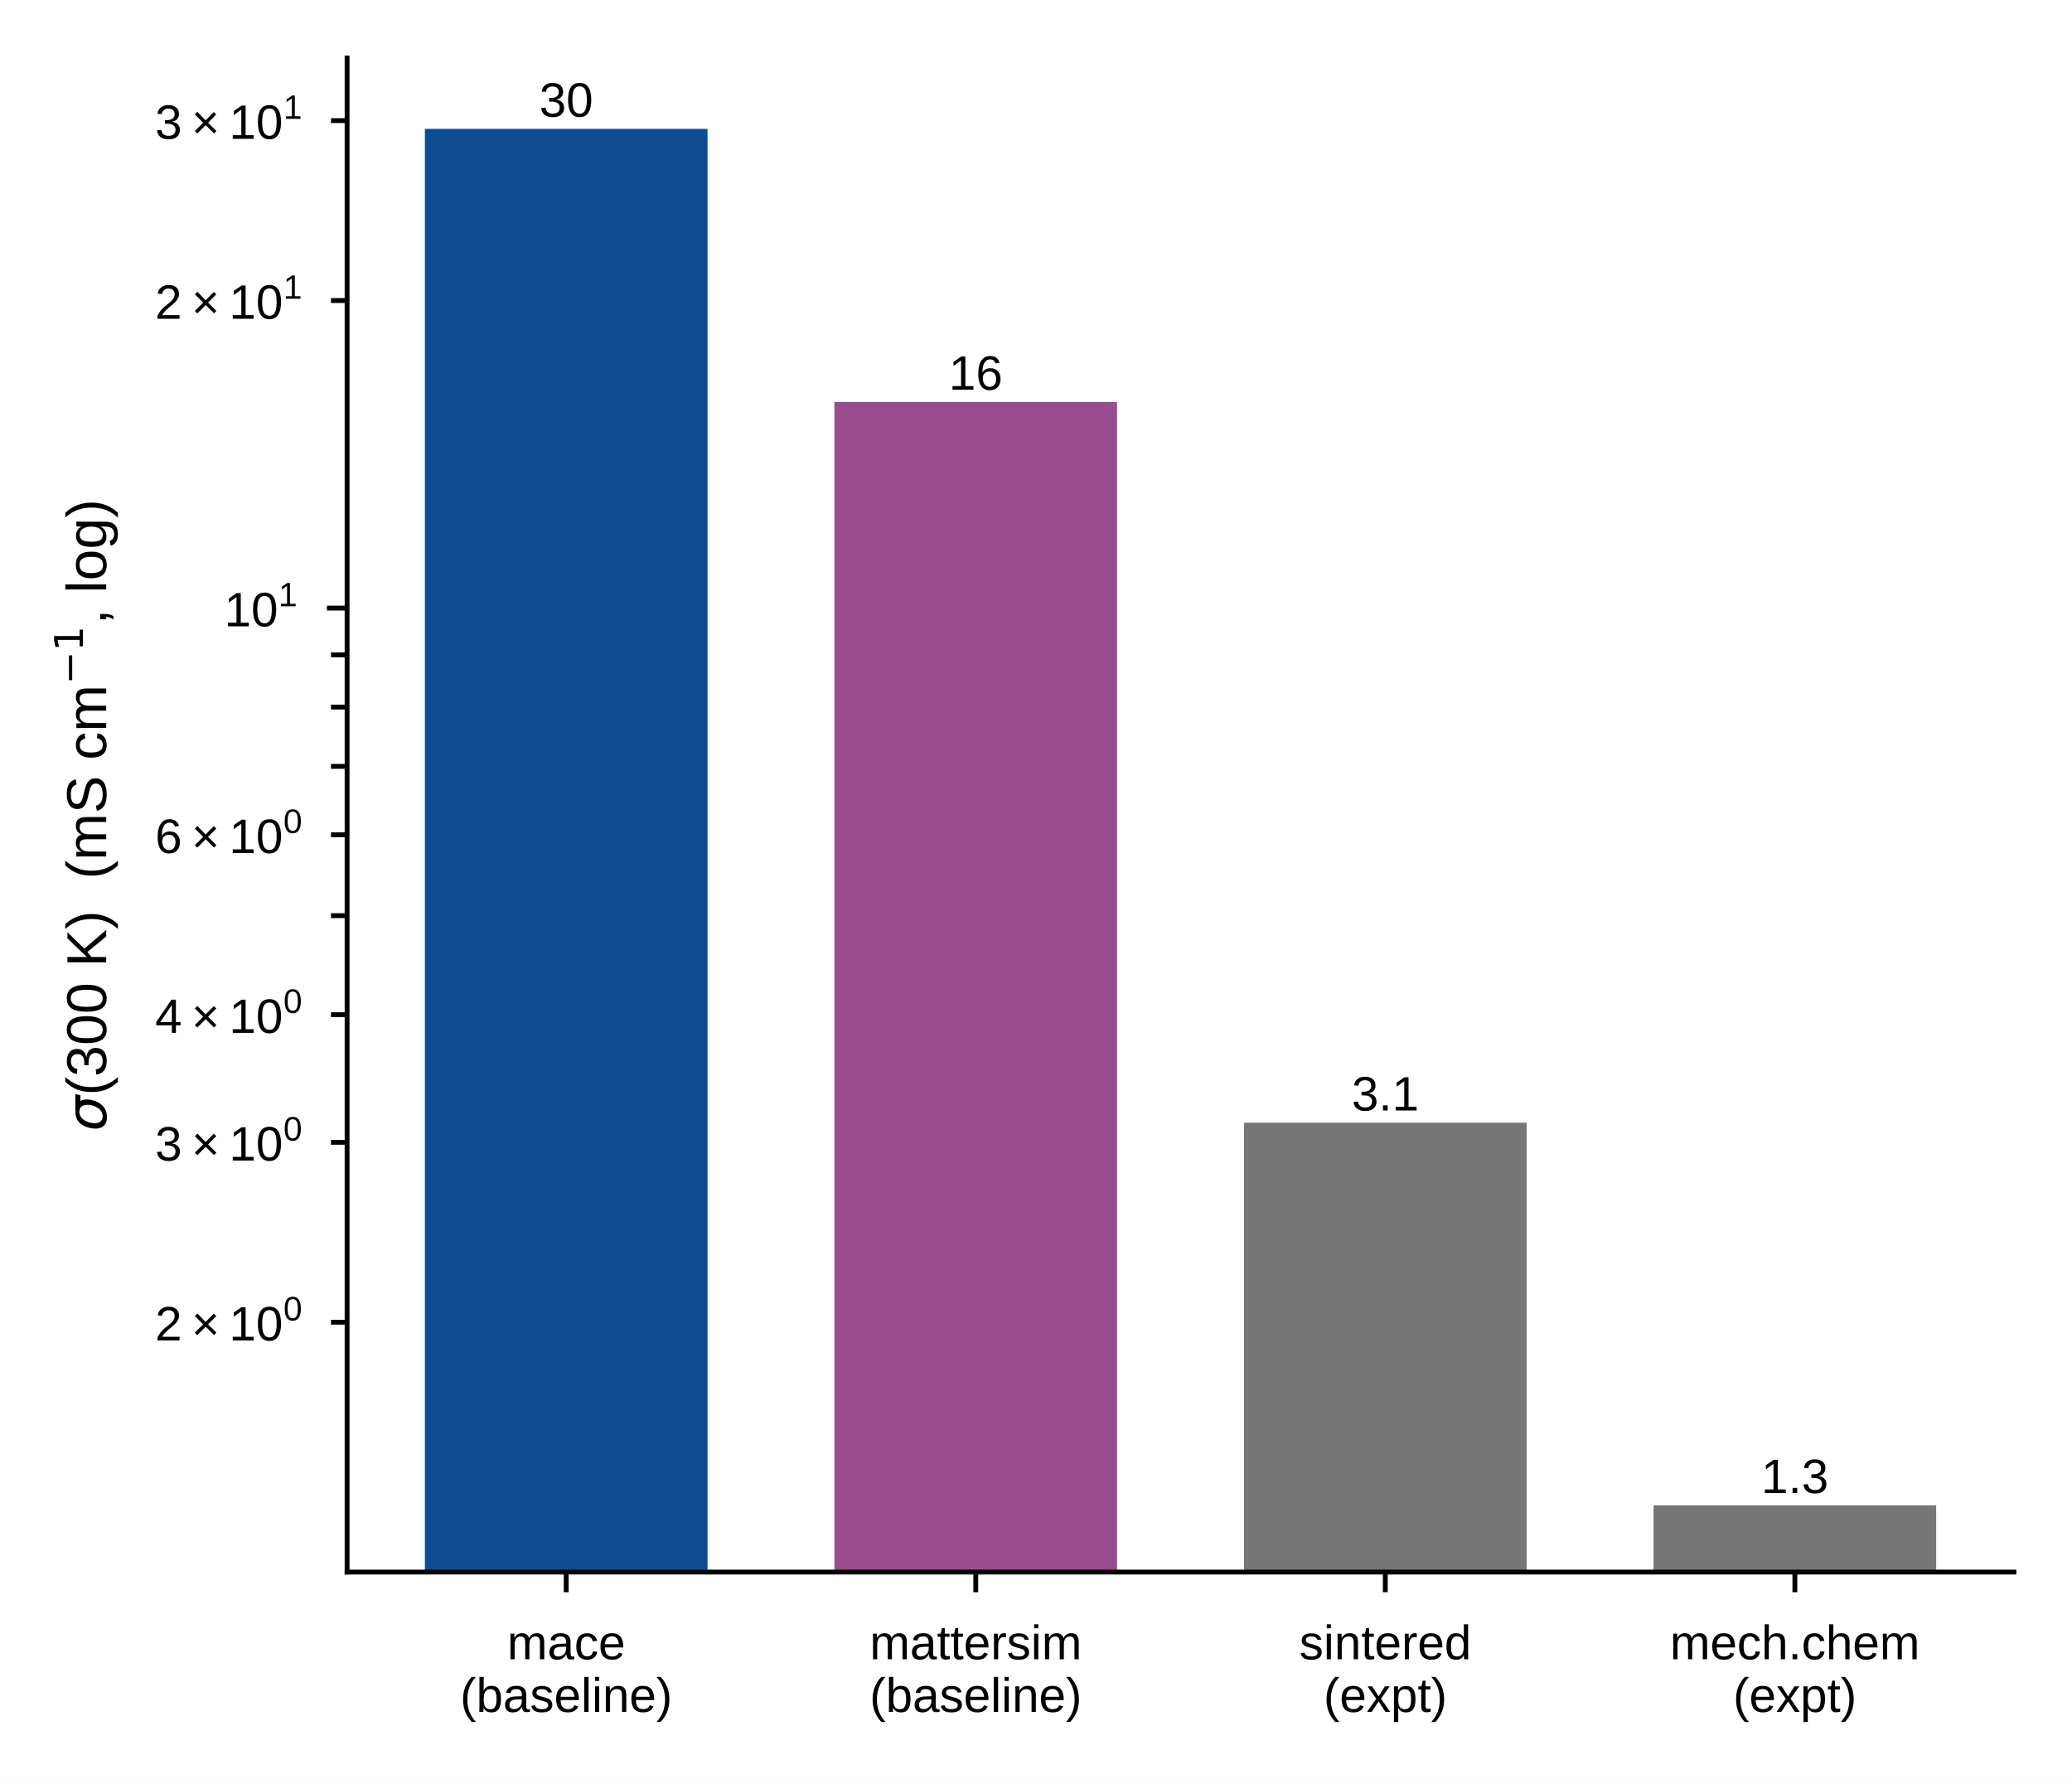
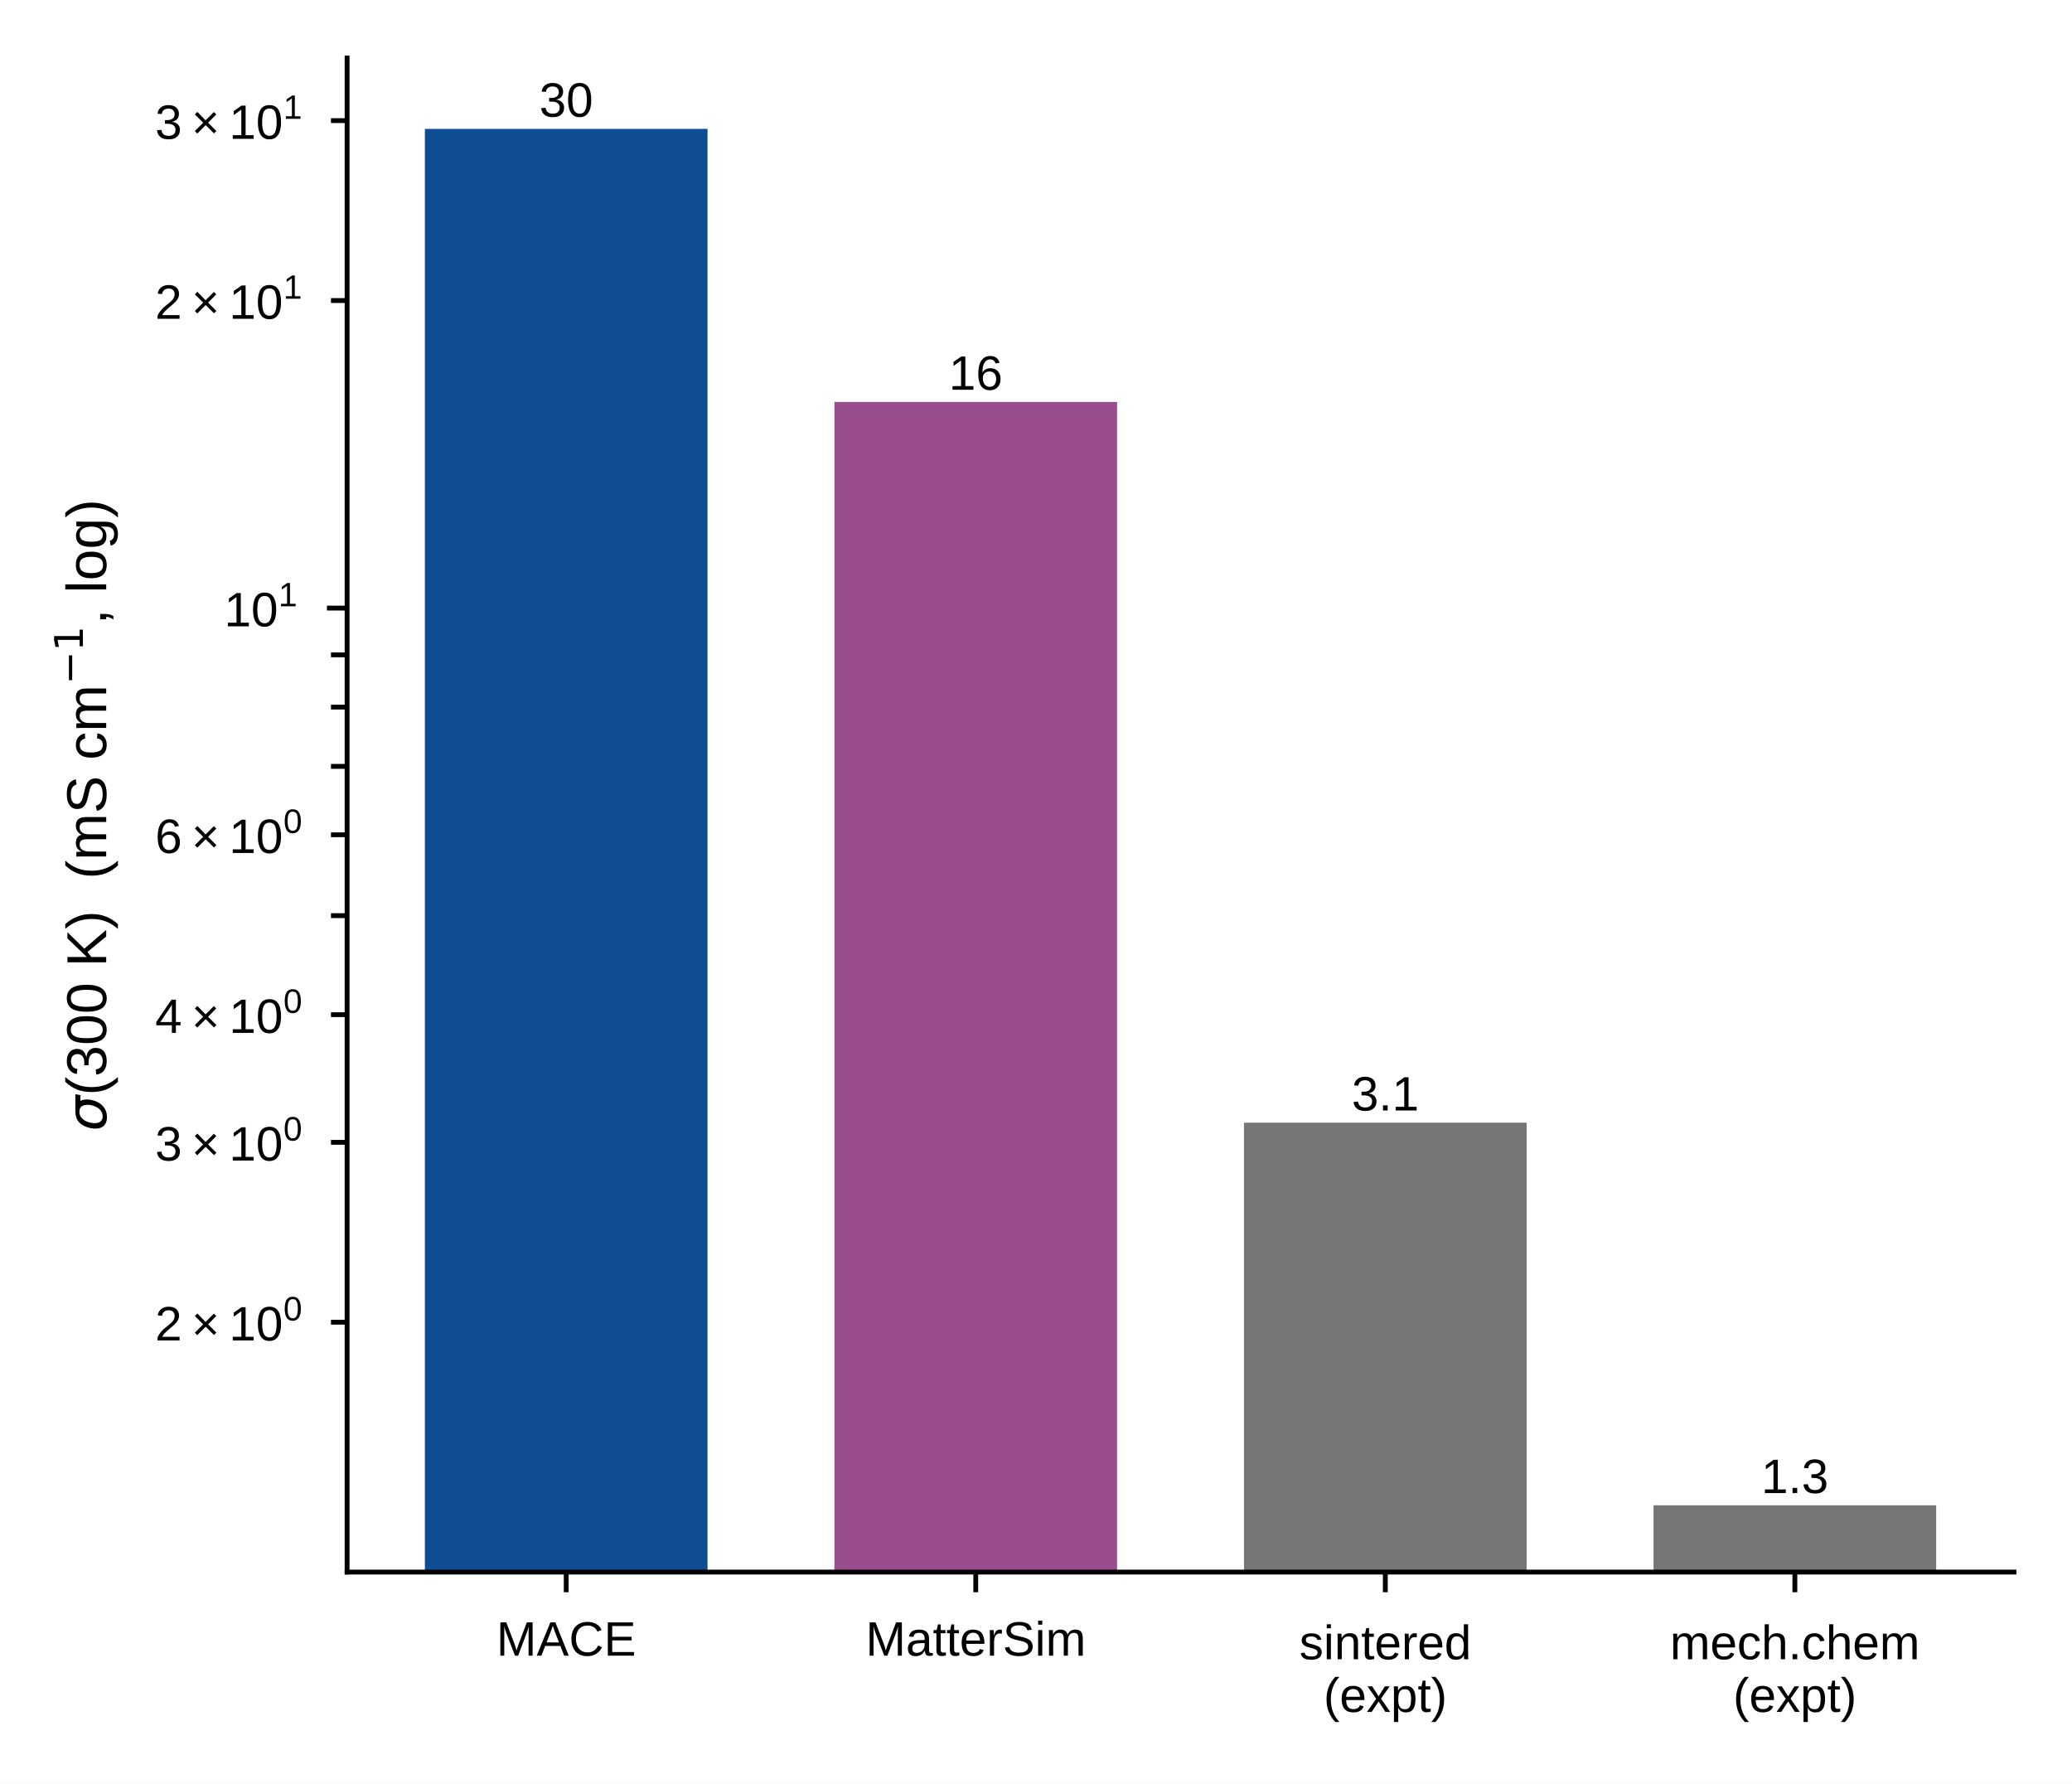
<svg xmlns="http://www.w3.org/2000/svg" xmlns:xlink="http://www.w3.org/1999/xlink" width="257.11pt" height="221.289pt" viewBox="0 0 257.11 221.289" version="1.1">
  <defs>
    <style type="text/css">*{stroke-linejoin: round; stroke-linecap: butt}</style>
  </defs>
  <g id="figure_1">
    <g id="patch_1">
      <path d="M 0 221.289  L 257.11 221.289  L 257.11 0  L 0 0  z " style="fill: #ffffff" />
    </g>
    <g id="axes_1">
      <g id="patch_2">
        <path d="M 43.07 195.028  L 249.91 195.028  L 249.91 7.2  L 43.07 7.2  z " style="fill: #ffffff" />
      </g>
      <g id="patch_3">
-         <path d="M 52.472 126951.136  L 88.046 126951.136  L 88.046 15.738  L 52.472 15.738  z " clip-path="url(#p8f51a19609)" style="fill: #0f4d92; stroke: #ffffff; stroke-width: 0.5; stroke-linejoin: miter" />
+         <path d="M 52.472 126951.136  L 88.046 126951.136  L 88.046 15.738  L 52.472 15.738  z " clip-path="url(#pc2c07b3ed3)" style="fill: #0f4d92; stroke: #ffffff; stroke-width: 0.5; stroke-linejoin: miter" />
      </g>
      <g id="patch_4">
-         <path d="M 103.292 126951.136  L 138.867 126951.136  L 138.867 49.614  L 103.292 49.614  z " clip-path="url(#p8f51a19609)" style="fill: #9a4d8e; stroke: #ffffff; stroke-width: 0.5; stroke-linejoin: miter" />
+         <path d="M 103.292 126951.136  L 138.867 126951.136  L 138.867 49.614  L 103.292 49.614  z " clip-path="url(#pc2c07b3ed3)" style="fill: #9a4d8e; stroke: #ffffff; stroke-width: 0.5; stroke-linejoin: miter" />
      </g>
      <g id="patch_5">
-         <path d="M 154.113 126951.136  L 189.688 126951.136  L 189.688 139.029  L 154.113 139.029  z " clip-path="url(#p8f51a19609)" style="fill: #767676; stroke: #ffffff; stroke-width: 0.5; stroke-linejoin: miter" />
+         <path d="M 154.113 126951.136  L 189.688 126951.136  L 189.688 139.029  L 154.113 139.029  z " clip-path="url(#pc2c07b3ed3)" style="fill: #767676; stroke: #ffffff; stroke-width: 0.5; stroke-linejoin: miter" />
      </g>
      <g id="patch_6">
-         <path d="M 204.934 126951.136  L 240.508 126951.136  L 240.508 186.491  L 204.934 186.491  z " clip-path="url(#p8f51a19609)" style="fill: #767676; stroke: #ffffff; stroke-width: 0.5; stroke-linejoin: miter" />
+         <path d="M 204.934 126951.136  L 240.508 126951.136  L 240.508 186.491  L 204.934 186.491  z " clip-path="url(#pc2c07b3ed3)" style="fill: #767676; stroke: #ffffff; stroke-width: 0.5; stroke-linejoin: miter" />
      </g>
      <g id="matplotlib.axis_1">
        <g id="xtick_1">
          <g id="line2d_1">
            <defs>
-               <path id="m21df2f3be8" d="M 0 0  L 0 2.5  " style="stroke: #000000; stroke-width: 0.6" />
+               <path id="mdd32d8c3d4" d="M 0 0  L 0 2.5  " style="stroke: #000000; stroke-width: 0.6" />
            </defs>
            <g>
-               <use xlink:href="#m21df2f3be8" x="70.259" y="195.028" style="stroke: #000000; stroke-width: 0.6" />
+               <use xlink:href="#mdd32d8c3d4" x="70.259" y="195.028" style="stroke: #000000; stroke-width: 0.6" />
            </g>
          </g>
          <g id="text_1">
-             <text style="font-size: 6px; font-family: 'Arial', 'Helvetica', 'DejaVu Sans', 'Liberation Sans', sans-serif" transform="translate(62.92357 205.8463)">mace</text>
-             <text style="font-size: 6px; font-family: 'Arial', 'Helvetica', 'DejaVu Sans', 'Liberation Sans', sans-serif" transform="translate(57.0867 212.3766)">(baseline)</text>
+             <text style="font-size: 6px; font-family: 'Arial', 'Helvetica', 'DejaVu Sans', 'Liberation Sans', sans-serif; text-anchor: middle" x="70.259" y="205.397" transform="rotate(-0 70.25904 205.3966)">MACE</text>
          </g>
        </g>
        <g id="xtick_2">
          <g id="line2d_2">
            <g>
-               <use xlink:href="#m21df2f3be8" x="121.08" y="195.028" style="stroke: #000000; stroke-width: 0.6" />
+               <use xlink:href="#mdd32d8c3d4" x="121.08" y="195.028" style="stroke: #000000; stroke-width: 0.6" />
            </g>
          </g>
          <g id="text_2">
-             <text style="font-size: 6px; font-family: 'Arial', 'Helvetica', 'DejaVu Sans', 'Liberation Sans', sans-serif" transform="translate(107.913 205.8463)">mattersim</text>
-             <text style="font-size: 6px; font-family: 'Arial', 'Helvetica', 'DejaVu Sans', 'Liberation Sans', sans-serif" transform="translate(107.9073 212.3766)">(baseline)</text>
+             <text style="font-size: 6px; font-family: 'Arial', 'Helvetica', 'DejaVu Sans', 'Liberation Sans', sans-serif; text-anchor: middle" x="121.08" y="205.397" transform="rotate(-0 121.0797 205.3966)">MatterSim</text>
          </g>
        </g>
        <g id="xtick_3">
          <g id="line2d_3">
            <g>
-               <use xlink:href="#m21df2f3be8" x="171.9" y="195.028" style="stroke: #000000; stroke-width: 0.6" />
+               <use xlink:href="#mdd32d8c3d4" x="171.9" y="195.028" style="stroke: #000000; stroke-width: 0.6" />
            </g>
          </g>
          <g id="text_3">
            <text style="font-size: 6px; font-family: 'Arial', 'Helvetica', 'DejaVu Sans', 'Liberation Sans', sans-serif" transform="translate(161.2283 205.8463)">sintered</text>
            <text style="font-size: 6px; font-family: 'Arial', 'Helvetica', 'DejaVu Sans', 'Liberation Sans', sans-serif" transform="translate(164.2325 212.3766)">(expt)</text>
          </g>
        </g>
        <g id="xtick_4">
          <g id="line2d_4">
            <g>
-               <use xlink:href="#m21df2f3be8" x="222.721" y="195.028" style="stroke: #000000; stroke-width: 0.6" />
+               <use xlink:href="#mdd32d8c3d4" x="222.721" y="195.028" style="stroke: #000000; stroke-width: 0.6" />
            </g>
          </g>
          <g id="text_4">
            <text style="font-size: 6px; font-family: 'Arial', 'Helvetica', 'DejaVu Sans', 'Liberation Sans', sans-serif" transform="translate(207.2166 205.8463)">mech.chem</text>
            <text style="font-size: 6px; font-family: 'Arial', 'Helvetica', 'DejaVu Sans', 'Liberation Sans', sans-serif" transform="translate(215.0531 212.3766)">(expt)</text>
          </g>
        </g>
      </g>
      <g id="matplotlib.axis_2">
        <g id="ytick_1">
          <g id="line2d_5">
            <defs>
-               <path id="m27eace1352" d="M 0 0  L -2.5 0  " style="stroke: #000000; stroke-width: 0.6" />
+               <path id="m366eecf6ee" d="M 0 0  L -2.5 0  " style="stroke: #000000; stroke-width: 0.6" />
            </defs>
            <g>
-               <use xlink:href="#m27eace1352" x="43.07" y="75.44" style="stroke: #000000; stroke-width: 0.6" />
+               <use xlink:href="#m366eecf6ee" x="43.07" y="75.44" style="stroke: #000000; stroke-width: 0.6" />
            </g>
          </g>
          <g id="text_5">
            <g transform="translate(27.83 78.19994)">
              <text>
                <tspan x="0" y="-0.503" style="font-size: 6px; font-family: 'Arial'">1</tspan>
                <tspan x="3.337" y="-0.503" style="font-size: 6px; font-family: 'Arial'">0</tspan>
                <tspan x="6.731" y="-2.981" style="font-size: 4.2px; font-family: 'Arial'">1</tspan>
              </text>
            </g>
          </g>
        </g>
        <g id="ytick_2">
          <g id="line2d_6">
            <defs>
-               <path id="m6625ec8971" d="M 0 0  L -2 0  " style="stroke: #000000; stroke-width: 0.6" />
+               <path id="m5b8244ee20" d="M 0 0  L -2 0  " style="stroke: #000000; stroke-width: 0.6" />
            </defs>
            <g>
-               <use xlink:href="#m6625ec8971" x="43.07" y="164.034" style="stroke: #000000; stroke-width: 0.6" />
+               <use xlink:href="#m5b8244ee20" x="43.07" y="164.034" style="stroke: #000000; stroke-width: 0.6" />
            </g>
          </g>
          <g id="text_6">
            <g transform="translate(19.25 166.7936)">
              <text>
                <tspan x="0" y="-0.503" style="font-size: 6px; font-family: 'Arial'">2</tspan>
                <tspan x="4.506" y="-0.503" style="font-size: 6px; font-family: 'Arial'">×</tspan>
                <tspan x="9.179" y="-0.503" style="font-size: 6px; font-family: 'Arial'">1</tspan>
                <tspan x="12.516" y="-0.503" style="font-size: 6px; font-family: 'Arial'">0</tspan>
                <tspan x="15.91" y="-2.981" style="font-size: 4.2px; font-family: 'Arial'">0</tspan>
              </text>
            </g>
          </g>
        </g>
        <g id="ytick_3">
          <g id="line2d_7">
            <g>
-               <use xlink:href="#m6625ec8971" x="43.07" y="141.714" style="stroke: #000000; stroke-width: 0.6" />
+               <use xlink:href="#m5b8244ee20" x="43.07" y="141.714" style="stroke: #000000; stroke-width: 0.6" />
            </g>
          </g>
          <g id="text_7">
            <g transform="translate(19.25 144.4743)">
              <text>
                <tspan x="0" y="-0.503" style="font-size: 6px; font-family: 'Arial'">3</tspan>
                <tspan x="4.506" y="-0.503" style="font-size: 6px; font-family: 'Arial'">×</tspan>
                <tspan x="9.179" y="-0.503" style="font-size: 6px; font-family: 'Arial'">1</tspan>
                <tspan x="12.516" y="-0.503" style="font-size: 6px; font-family: 'Arial'">0</tspan>
                <tspan x="15.91" y="-2.981" style="font-size: 4.2px; font-family: 'Arial'">0</tspan>
              </text>
            </g>
          </g>
        </g>
        <g id="ytick_4">
          <g id="line2d_8">
            <g>
-               <use xlink:href="#m6625ec8971" x="43.07" y="125.878" style="stroke: #000000; stroke-width: 0.6" />
+               <use xlink:href="#m5b8244ee20" x="43.07" y="125.878" style="stroke: #000000; stroke-width: 0.6" />
            </g>
          </g>
          <g id="text_8">
            <g transform="translate(19.25 128.6384)">
              <text>
                <tspan x="0" y="-0.503" style="font-size: 6px; font-family: 'Arial'">4</tspan>
                <tspan x="4.506" y="-0.503" style="font-size: 6px; font-family: 'Arial'">×</tspan>
                <tspan x="9.179" y="-0.503" style="font-size: 6px; font-family: 'Arial'">1</tspan>
                <tspan x="12.516" y="-0.503" style="font-size: 6px; font-family: 'Arial'">0</tspan>
                <tspan x="15.91" y="-2.981" style="font-size: 4.2px; font-family: 'Arial'">0</tspan>
              </text>
            </g>
          </g>
        </g>
        <g id="ytick_5">
          <g id="line2d_9">
            <g>
-               <use xlink:href="#m6625ec8971" x="43.07" y="113.595" style="stroke: #000000; stroke-width: 0.6" />
+               <use xlink:href="#m5b8244ee20" x="43.07" y="113.595" style="stroke: #000000; stroke-width: 0.6" />
            </g>
          </g>
        </g>
        <g id="ytick_6">
          <g id="line2d_10">
            <g>
-               <use xlink:href="#m6625ec8971" x="43.07" y="103.559" style="stroke: #000000; stroke-width: 0.6" />
+               <use xlink:href="#m5b8244ee20" x="43.07" y="103.559" style="stroke: #000000; stroke-width: 0.6" />
            </g>
          </g>
          <g id="text_9">
            <g transform="translate(19.25 106.319)">
              <text>
                <tspan x="0" y="-0.503" style="font-size: 6px; font-family: 'Arial'">6</tspan>
                <tspan x="4.506" y="-0.503" style="font-size: 6px; font-family: 'Arial'">×</tspan>
                <tspan x="9.179" y="-0.503" style="font-size: 6px; font-family: 'Arial'">1</tspan>
                <tspan x="12.516" y="-0.503" style="font-size: 6px; font-family: 'Arial'">0</tspan>
                <tspan x="15.91" y="-2.981" style="font-size: 4.2px; font-family: 'Arial'">0</tspan>
              </text>
            </g>
          </g>
        </g>
        <g id="ytick_7">
          <g id="line2d_11">
            <g>
-               <use xlink:href="#m6625ec8971" x="43.07" y="95.074" style="stroke: #000000; stroke-width: 0.6" />
+               <use xlink:href="#m5b8244ee20" x="43.07" y="95.074" style="stroke: #000000; stroke-width: 0.6" />
            </g>
          </g>
        </g>
        <g id="ytick_8">
          <g id="line2d_12">
            <g>
-               <use xlink:href="#m6625ec8971" x="43.07" y="87.723" style="stroke: #000000; stroke-width: 0.6" />
+               <use xlink:href="#m5b8244ee20" x="43.07" y="87.723" style="stroke: #000000; stroke-width: 0.6" />
            </g>
          </g>
        </g>
        <g id="ytick_9">
          <g id="line2d_13">
            <g>
-               <use xlink:href="#m6625ec8971" x="43.07" y="81.24" style="stroke: #000000; stroke-width: 0.6" />
+               <use xlink:href="#m5b8244ee20" x="43.07" y="81.24" style="stroke: #000000; stroke-width: 0.6" />
            </g>
          </g>
        </g>
        <g id="ytick_10">
          <g id="line2d_14">
            <g>
-               <use xlink:href="#m6625ec8971" x="43.07" y="37.285" style="stroke: #000000; stroke-width: 0.6" />
+               <use xlink:href="#m5b8244ee20" x="43.07" y="37.285" style="stroke: #000000; stroke-width: 0.6" />
            </g>
          </g>
          <g id="text_10">
            <g transform="translate(19.25 40.0447)">
              <text>
                <tspan x="0" y="-0.503" style="font-size: 6px; font-family: 'Arial'">2</tspan>
                <tspan x="4.506" y="-0.503" style="font-size: 6px; font-family: 'Arial'">×</tspan>
                <tspan x="9.179" y="-0.503" style="font-size: 6px; font-family: 'Arial'">1</tspan>
                <tspan x="12.516" y="-0.503" style="font-size: 6px; font-family: 'Arial'">0</tspan>
                <tspan x="15.91" y="-2.981" style="font-size: 4.2px; font-family: 'Arial'">1</tspan>
              </text>
            </g>
          </g>
        </g>
        <g id="ytick_11">
          <g id="line2d_15">
            <g>
-               <use xlink:href="#m6625ec8971" x="43.07" y="14.965" style="stroke: #000000; stroke-width: 0.6" />
+               <use xlink:href="#m5b8244ee20" x="43.07" y="14.965" style="stroke: #000000; stroke-width: 0.6" />
            </g>
          </g>
          <g id="text_11">
            <g transform="translate(19.25 17.72532)">
              <text>
                <tspan x="0" y="-0.503" style="font-size: 6px; font-family: 'Arial'">3</tspan>
                <tspan x="4.506" y="-0.503" style="font-size: 6px; font-family: 'Arial'">×</tspan>
                <tspan x="9.179" y="-0.503" style="font-size: 6px; font-family: 'Arial'">1</tspan>
                <tspan x="12.516" y="-0.503" style="font-size: 6px; font-family: 'Arial'">0</tspan>
                <tspan x="15.91" y="-2.981" style="font-size: 4.2px; font-family: 'Arial'">1</tspan>
              </text>
            </g>
          </g>
        </g>
        <g id="text_12">
          <g transform="translate(13.71 140.3492) rotate(-90)">
            <text>
              <tspan x="0" y="-0.532" style="font-style: oblique; font-size: 7px; font-family: 'DejaVu Sans'">σ</tspan>
              <tspan x="4.437" y="-0.532" style="font-size: 7px; font-family: 'Arial'">(</tspan>
              <tspan x="6.768" y="-0.532" style="font-size: 7px; font-family: 'Arial'">3</tspan>
              <tspan x="10.661" y="-0.532" style="font-size: 7px; font-family: 'Arial'">0</tspan>
              <tspan x="14.554" y="-0.532" style="font-size: 7px; font-family: 'Arial'">0</tspan>
              <tspan x="18.447" y="-0.532" style="font-size: 7px; font-family: 'Arial'"> </tspan>
              <tspan x="20.392" y="-0.532" style="font-size: 7px; font-family: 'Arial'">K</tspan>
              <tspan x="25.061" y="-0.532" style="font-size: 7px; font-family: 'Arial'">)</tspan>
              <tspan x="27.392" y="-0.532" style="font-size: 7px; font-family: 'Arial'"> </tspan>
              <tspan x="29.336" y="-0.532" style="font-size: 7px; font-family: 'Arial'"> </tspan>
              <tspan x="31.281" y="-0.532" style="font-size: 7px; font-family: 'Arial'">(</tspan>
              <tspan x="33.612" y="-0.532" style="font-size: 7px; font-family: 'Arial'">m</tspan>
              <tspan x="39.443" y="-0.532" style="font-size: 7px; font-family: 'Arial'">S</tspan>
              <tspan x="44.112" y="-0.532" style="font-size: 7px; font-family: 'Arial'"> </tspan>
              <tspan x="46.057" y="-0.532" style="font-size: 7px; font-family: 'Arial'">c</tspan>
              <tspan x="49.557" y="-0.532" style="font-size: 7px; font-family: 'Arial'">m</tspan>
              <tspan x="62.87" y="-0.532" style="font-size: 7px; font-family: 'Arial'">,</tspan>
              <tspan x="64.815" y="-0.532" style="font-size: 7px; font-family: 'Arial'"> </tspan>
              <tspan x="66.759" y="-0.532" style="font-size: 7px; font-family: 'Arial'">l</tspan>
              <tspan x="68.315" y="-0.532" style="font-size: 7px; font-family: 'Arial'">o</tspan>
              <tspan x="72.208" y="-0.532" style="font-size: 7px; font-family: 'Arial'">g</tspan>
              <tspan x="76.101" y="-0.532" style="font-size: 7px; font-family: 'Arial'">)</tspan>
              <tspan x="55.455" y="-3.423" style="font-size: 4.9px; font-family: 'DejaVu Sans'">−</tspan>
              <tspan x="59.561" y="-3.423" style="font-size: 4.9px; font-family: 'DejaVu Sans'">1</tspan>
            </text>
          </g>
        </g>
      </g>
      <g id="patch_7">
        <path d="M 43.07 195.028  L 43.07 7.2  " style="fill: none; stroke: #000000; stroke-width: 0.6; stroke-linejoin: miter; stroke-linecap: square" />
      </g>
      <g id="patch_8">
        <path d="M 43.07 195.028  L 249.91 195.028  " style="fill: none; stroke: #000000; stroke-width: 0.6; stroke-linejoin: miter; stroke-linecap: square" />
      </g>
      <g id="text_13">
        <text style="font-size: 6px; font-family: 'Arial', 'Helvetica', 'DejaVu Sans', 'Liberation Sans', sans-serif; text-anchor: middle" x="70.259" y="14.475" transform="rotate(-0 70.25904 14.47496)">30</text>
      </g>
      <g id="text_14">
        <text style="font-size: 6px; font-family: 'Arial', 'Helvetica', 'DejaVu Sans', 'Liberation Sans', sans-serif; text-anchor: middle" x="121.08" y="48.352" transform="rotate(-0 121.0797 48.35163)">16</text>
      </g>
      <g id="text_15">
        <text style="font-size: 6px; font-family: 'Arial', 'Helvetica', 'DejaVu Sans', 'Liberation Sans', sans-serif; text-anchor: middle" x="171.9" y="137.766" transform="rotate(-0 171.9003 137.7659)">3.1</text>
      </g>
      <g id="text_16">
        <text style="font-size: 6px; font-family: 'Arial', 'Helvetica', 'DejaVu Sans', 'Liberation Sans', sans-serif; text-anchor: middle" x="222.721" y="185.228" transform="rotate(-0 222.721 185.2281)">1.3</text>
      </g>
    </g>
  </g>
  <defs>
-     <clipPath id="p8f51a19609">
+     <clipPath id="pc2c07b3ed3">
      <rect x="43.07" y="7.2" width="206.84" height="187.828" />
    </clipPath>
  </defs>
</svg>
